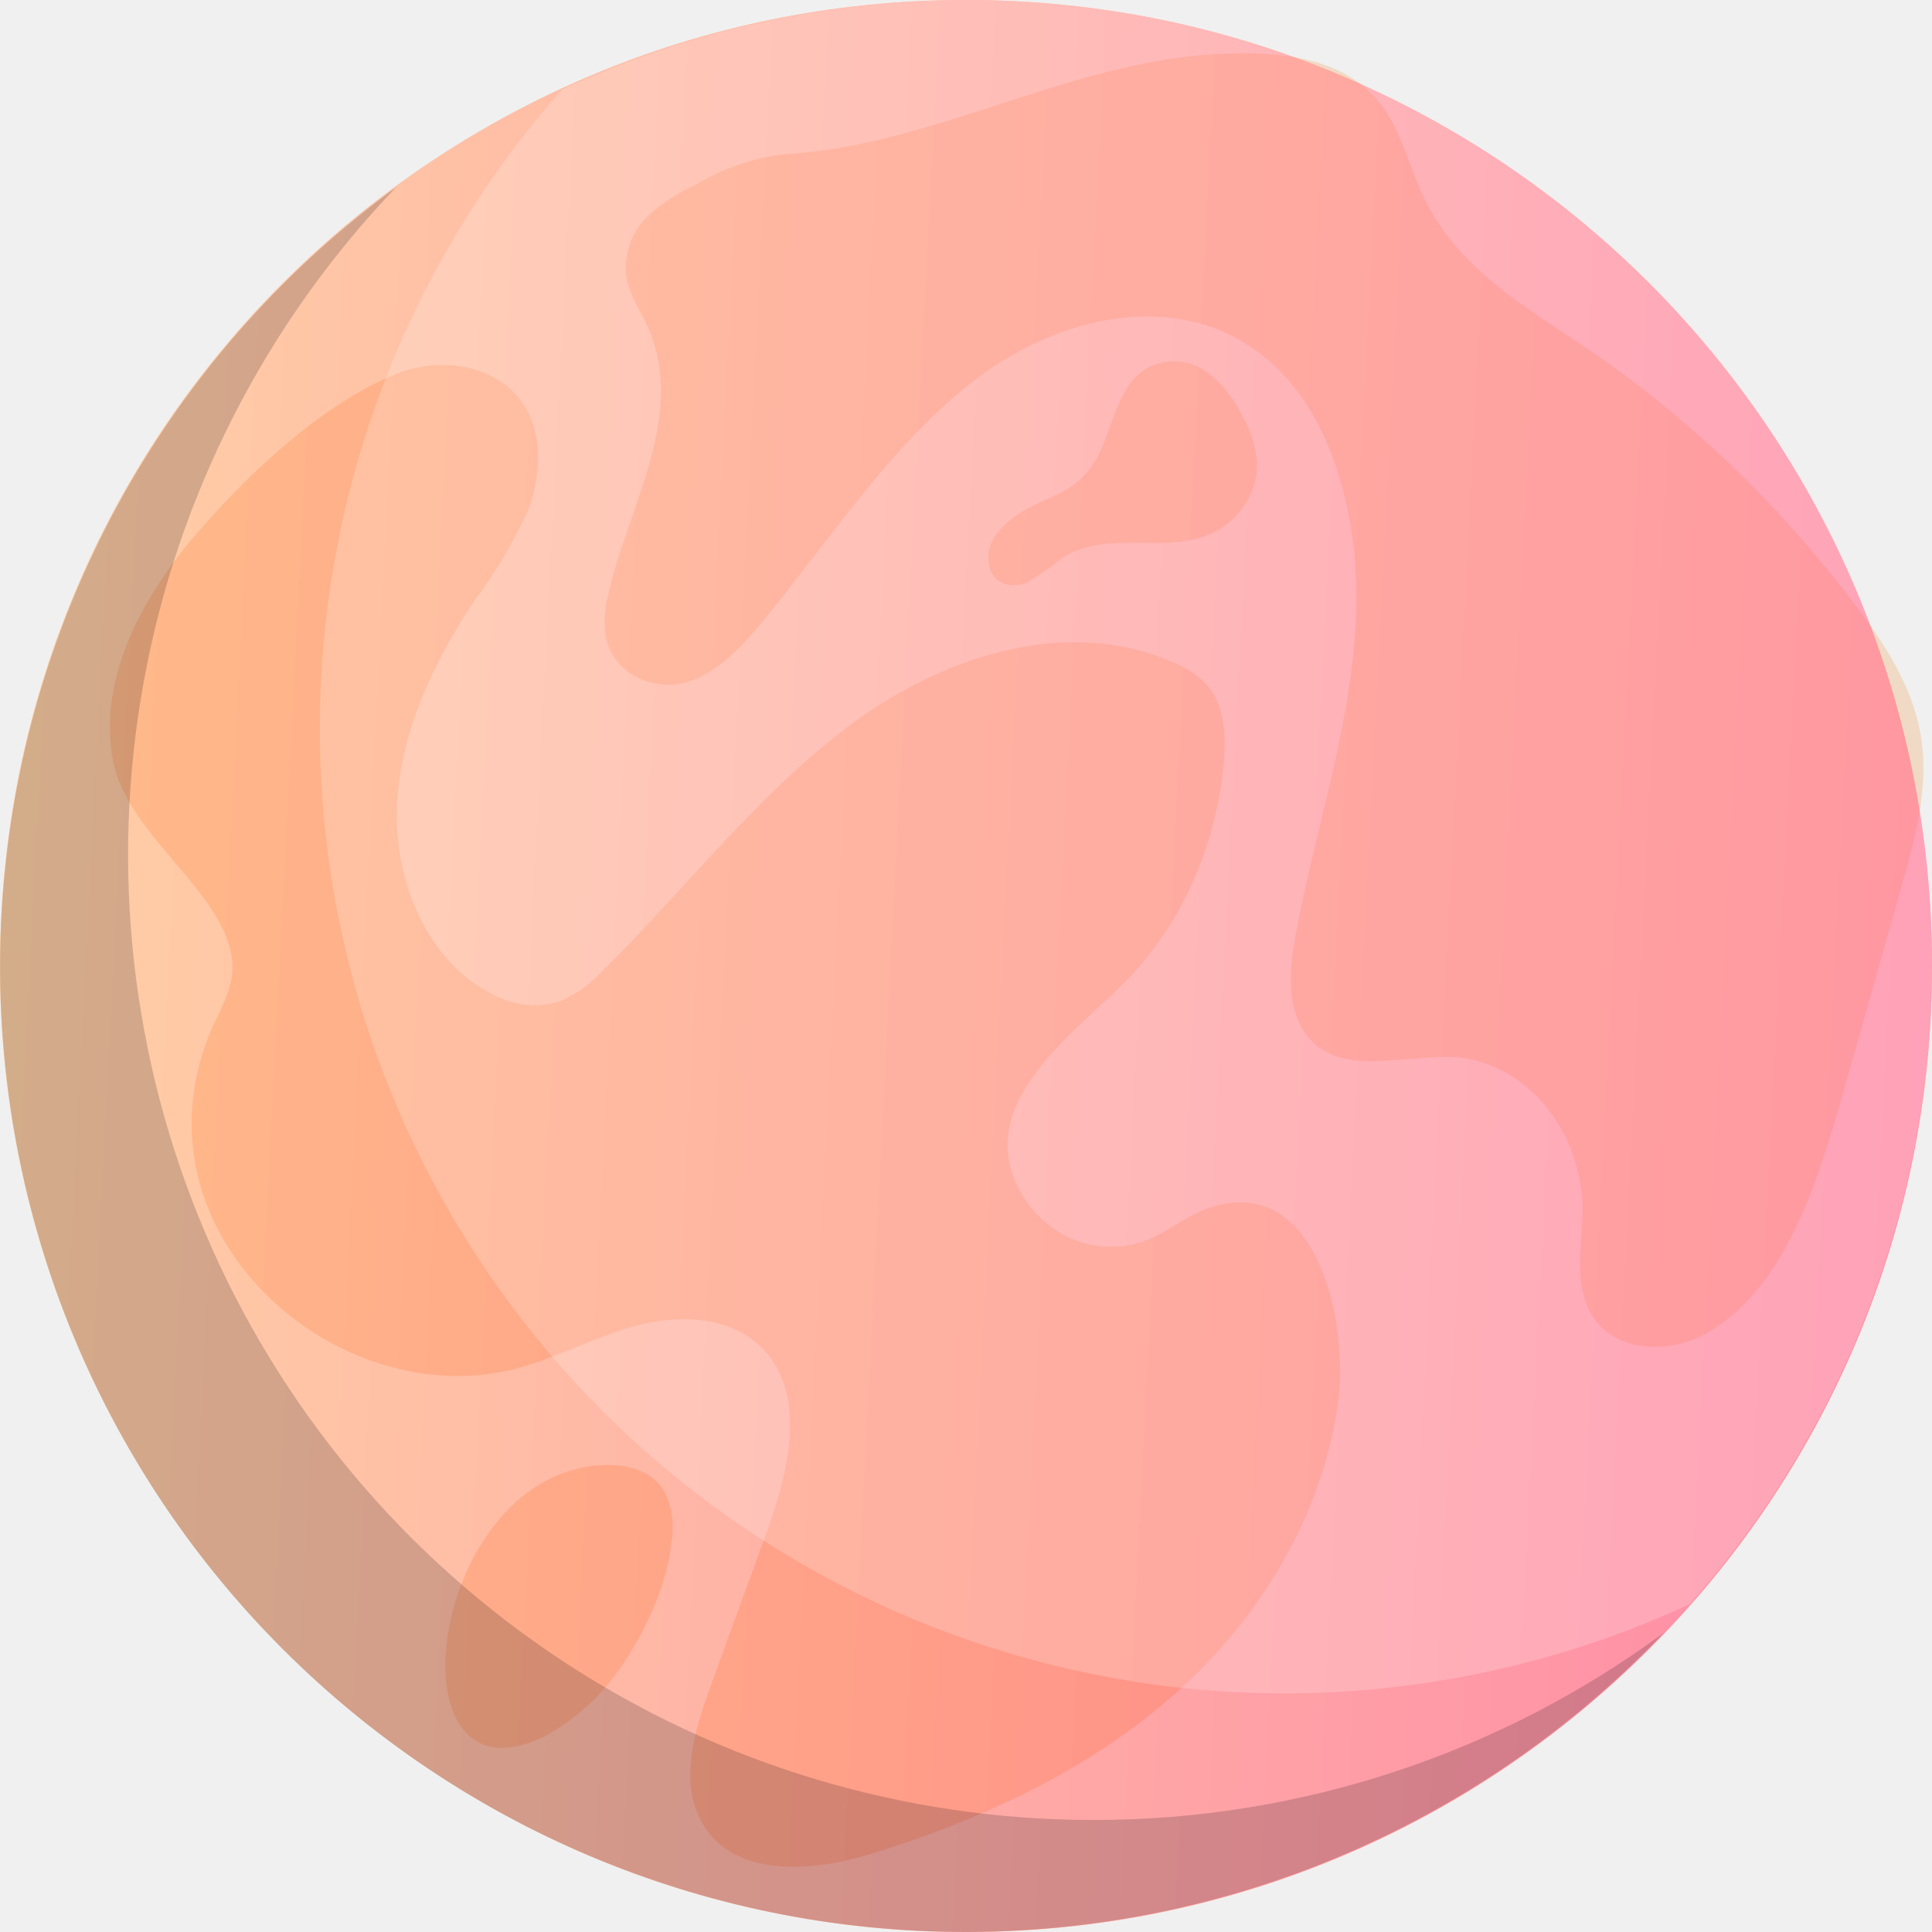
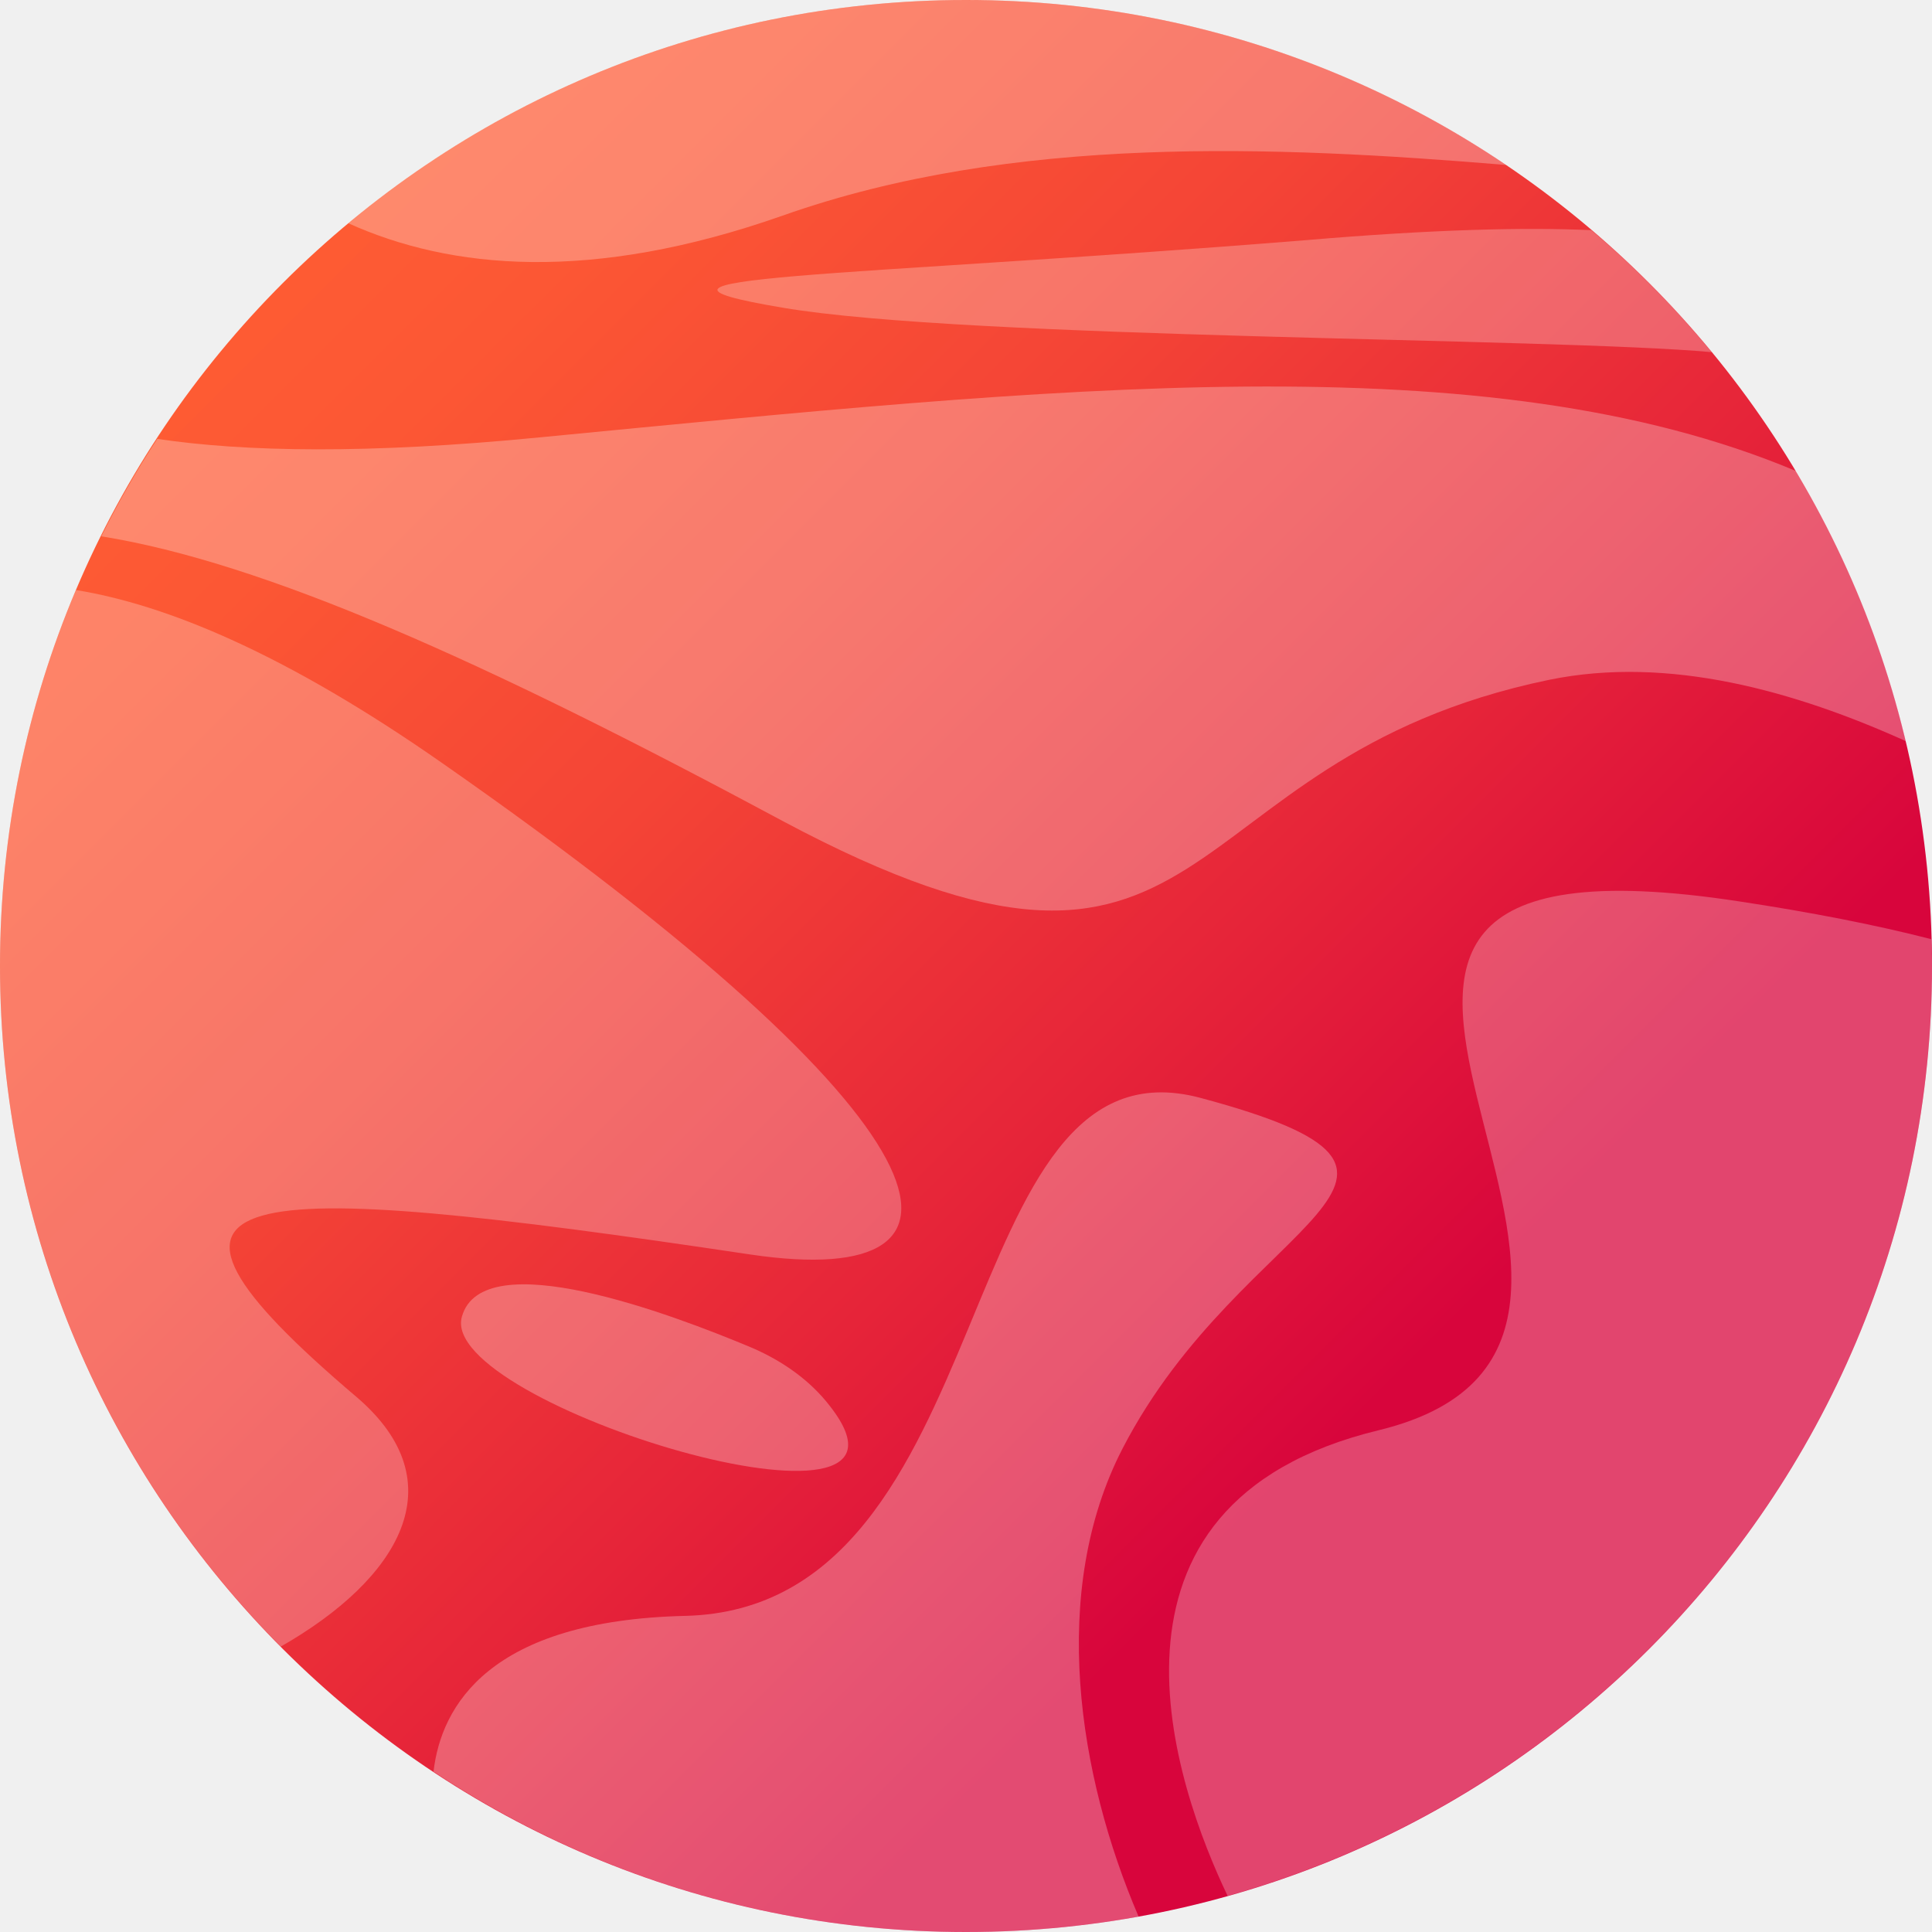
- <svg xmlns="http://www.w3.org/2000/svg" width="50" height="50" viewBox="0 0 50 50" fill="none">
-   <g clip-path="url(#clip0)">
-     <path d="M25 50C38.807 50 50 38.807 50 25C50 11.193 38.807 0 25 0C11.193 0 0 11.193 0 25C0 38.807 11.193 50 25 50Z" fill="#FFD0A6" />
-     <path d="M25 50C38.807 50 50 38.807 50 25C50 11.193 38.807 0 25 0C11.193 0 0 11.193 0 25C0 38.807 11.193 50 25 50Z" fill="url(#paint0_linear)" />
-     <g style="mix-blend-mode:multiply" opacity="0.5">
-       <path d="M10.244 9.68C11.41 9.202 12.943 9.436 13.601 10.553C14.06 11.333 13.992 12.352 13.665 13.201C13.288 14.037 12.825 14.819 12.287 15.531C11.236 17.109 10.368 18.903 10.276 20.827C10.184 22.75 11.021 24.812 12.655 25.683C13.206 26.008 13.842 26.096 14.446 25.93C14.895 25.747 15.304 25.454 15.644 25.074C17.797 22.945 19.668 20.473 22.093 18.697C24.517 16.921 27.749 15.927 30.452 17.186C30.751 17.308 31.025 17.499 31.256 17.747C31.686 18.255 31.73 19.001 31.679 19.677C31.484 21.952 30.519 24.052 28.988 25.537C27.547 26.948 24.939 28.837 26.625 31.181C26.994 31.654 27.477 31.994 28.015 32.158C28.553 32.323 29.121 32.305 29.65 32.107C30.239 31.878 30.738 31.432 31.341 31.241C34.066 30.377 34.889 34.173 34.641 36.182C34.297 38.973 32.812 41.537 30.86 43.42C28.554 45.641 25.616 47.018 22.617 47.957C21.052 48.446 18.982 48.632 18.158 47.153C17.572 46.105 17.973 44.78 18.388 43.645C18.864 42.339 19.34 41.032 19.816 39.725C20.38 38.177 20.887 36.249 19.836 35.013C19.013 34.043 17.57 33.992 16.376 34.333C15.182 34.673 14.073 35.325 12.852 35.529C8.324 36.283 3.418 31.738 5.419 26.773C5.642 26.222 5.996 25.702 6.014 25.103C6.072 23.21 3.285 21.706 2.918 19.656C2.53 17.492 3.73 15.358 5.15 13.737C6.518 12.177 8.334 10.462 10.244 9.68Z" fill="#FFD0A6" />
-     </g>
-     <g style="mix-blend-mode:multiply" opacity="0.5">
-       <path d="M32.082 1.378C27.898 1.405 24.32 3.777 20.27 3.992C19.48 4.092 18.714 4.358 18.01 4.777C17.561 4.975 17.141 5.251 16.766 5.595C16.579 5.77 16.431 5.991 16.332 6.24C16.233 6.49 16.187 6.763 16.195 7.036C16.241 7.553 16.544 7.983 16.756 8.444C17.8 10.721 16.216 13.198 15.742 15.39C15.646 15.748 15.624 16.126 15.68 16.494C15.872 17.441 16.915 17.896 17.747 17.661C18.579 17.426 19.228 16.708 19.811 15.993C21.571 13.834 23.142 11.408 25.302 9.78C27.463 8.151 30.464 7.5 32.611 9.151C34.57 10.655 35.253 13.628 35.076 16.304C34.898 18.98 34.032 21.526 33.54 24.15C33.379 25.009 33.279 25.988 33.745 26.689C34.598 27.971 36.361 27.248 37.772 27.367C38.613 27.467 39.395 27.904 39.979 28.598C40.562 29.293 40.909 30.2 40.957 31.158C40.976 32.056 40.734 33.015 41.087 33.819C41.618 35.026 43.18 35.096 44.231 34.469C46.182 33.303 47.02 30.692 47.693 28.311C48.199 26.524 48.704 24.738 49.209 22.951C49.559 21.717 49.912 20.426 49.727 19.146C49.539 17.843 48.818 16.725 48.062 15.72C46.073 13.072 43.715 10.811 41.082 9.027C39.511 7.962 37.755 6.974 36.87 5.155C36.482 4.357 36.283 3.43 35.763 2.734C34.902 1.58 33.416 1.37 32.082 1.378Z" fill="#FFD0A6" />
-     </g>
-     <g style="mix-blend-mode:multiply" opacity="0.5">
-       <path d="M32.187 10.825C31.74 9.906 30.99 9.172 30.052 9.389C29.142 9.6 28.942 10.489 28.565 11.465C27.923 13.124 26.732 12.675 25.815 13.787C25.705 13.908 25.628 14.069 25.596 14.246C25.564 14.423 25.578 14.608 25.636 14.775C25.803 15.152 26.24 15.22 26.571 15.078C26.888 14.893 27.193 14.681 27.485 14.442C28.076 14.063 28.773 14.04 29.441 14.048C30.109 14.055 30.797 14.081 31.418 13.778C32.039 13.475 32.578 12.75 32.532 11.932C32.489 11.535 32.371 11.156 32.187 10.825V10.825Z" fill="#FFD0A6" />
-     </g>
-     <g style="mix-blend-mode:multiply" opacity="0.5">
-       <path d="M15.722 37.913C16.28 37.906 16.899 38.081 17.203 38.612C17.395 39.01 17.457 39.471 17.378 39.915C17.328 40.332 17.234 40.74 17.099 41.132C16.916 41.654 16.682 42.152 16.402 42.615C15.839 43.628 15.032 44.438 14.076 44.947C9.951 46.939 11.066 37.971 15.722 37.913Z" fill="#FFD0A6" />
-     </g>
-     <g style="mix-blend-mode:multiply" opacity="0.2">
-       <path d="M28.313 47.101C23.417 47.105 18.628 45.67 14.542 42.974C10.455 40.279 7.25 36.442 5.326 31.94C3.401 27.439 2.842 22.471 3.718 17.654C4.593 12.837 6.865 8.384 10.25 4.847C7.45 6.893 5.106 9.499 3.367 12.5C1.629 15.501 0.535 18.831 0.154 22.278C-0.227 25.725 0.115 29.213 1.156 32.521C2.197 35.829 3.916 38.884 6.203 41.491C8.49 44.098 11.295 46.201 14.439 47.665C17.583 49.128 20.997 49.922 24.464 49.993C27.931 50.065 31.376 49.414 34.578 48.082C37.78 46.75 40.669 44.766 43.062 42.255C38.789 45.403 33.62 47.102 28.313 47.101Z" fill="#222226" />
-     </g>
-     <g style="mix-blend-mode:overlay" opacity="0.2">
-       <path d="M25 0.001C21.389 0.003 17.823 0.792 14.548 2.313C10.748 6.606 8.542 12.077 8.3 17.805C8.058 23.533 9.794 29.17 13.218 33.769C16.642 38.367 21.545 41.647 27.102 43.058C32.659 44.468 38.532 43.923 43.735 41.513C46.922 37.909 49 33.462 49.719 28.705C50.438 23.948 49.768 19.085 47.789 14.7C45.81 10.315 42.606 6.595 38.563 3.987C34.52 1.379 29.81 -0.005 24.999 0.001H25Z" fill="white" />
-     </g>
+ <svg xmlns="http://www.w3.org/2000/svg" width="85" height="85" viewBox="0 0 85 85" fill="none">
+   <path d="M42.5 85C65.972 85 85 65.972 85 42.5C85 19.028 65.972 0 42.5 0C19.028 0 0 19.028 0 42.5C0 65.972 19.028 85 42.5 85Z" fill="url(#paint0_linear)" />
+   <g opacity="0.53">
+     <path opacity="0.53" d="M34.432 9.486C44.559 5.907 56.07 6.414 66.265 7.258C59.48 2.667 51.311 0 42.5 0C32.17 0 22.685 3.68 15.326 9.823C19.816 11.849 25.993 12.456 34.432 9.486Z" fill="white" />
+     <path opacity="0.53" d="M68.156 29.909C73.422 28.828 78.992 30.415 83.853 32.609C82.84 28.356 81.186 24.372 79.025 20.727C65.387 14.988 46.484 17.047 23.765 19.241C16.17 19.984 10.769 19.883 6.92 19.309C6.009 20.693 5.199 22.111 4.456 23.596C11.613 24.744 21.301 29.065 34.432 36.12C53.91 46.517 51.041 33.453 68.156 29.909Z" fill="white" />
+     <path opacity="0.48" d="M60.661 62.923C47.26 66.164 51.749 78.688 54.011 83.413C71.902 78.384 85 61.978 85 42.5C85 42.095 84.966 41.724 84.966 41.319C82.468 40.677 79.666 40.137 76.561 39.664C50.23 35.614 77.303 58.872 60.661 62.923Z" fill="white" />
+     <path opacity="0.48" d="M15.697 61.471C4.523 51.986 9.992 51.749 33.014 55.193C44.188 56.847 42.264 49.488 19.478 33.588C12.524 28.727 7.292 26.601 3.342 25.959C1.182 31.056 0 36.626 0 42.5C0 54.18 4.726 64.78 12.355 72.442C17.554 69.472 20.119 65.252 15.697 61.471Z" fill="white" />
+     <path opacity="0.53" d="M49.386 63.733C54.72 53.404 65.657 51.749 52.83 48.306C41.656 45.302 44.289 70.754 30.145 71.092C21.537 71.295 19.41 75.042 19.073 77.945C25.79 82.401 33.825 85 42.5 85C45.099 85 47.631 84.764 50.095 84.325C47.429 78.114 46.146 70.012 49.386 63.733Z" fill="white" />
+     <path opacity="0.53" d="M36.525 61.877C35.647 60.729 34.432 59.885 33.116 59.311C29.504 57.792 21.233 54.686 20.322 57.927C19.208 61.775 41.757 68.594 36.525 61.877Z" fill="white" />
+     <path opacity="0.48" d="M57.454 10.566C36.93 12.22 25.993 12.119 34.432 13.537C42.567 14.921 68.256 14.853 75.311 15.494C73.691 13.537 71.936 11.747 70.012 10.127C67.075 9.992 63.024 10.093 57.454 10.566Z" fill="white" />
  </g>
  <defs>
-     <linearGradient id="paint0_linear" x1="-0.25" y1="23.7" x2="64" y2="27" gradientUnits="userSpaceOnUse">
-       <stop stop-color="#FFD0A6" />
-       <stop offset="0.993" stop-color="#FF77A6" />
+     <linearGradient id="paint0_linear" x1="61.148" y1="61.126" x2="8.777" y2="8.754" gradientUnits="userSpaceOnUse">
+       <stop stop-color="#D8053C" />
+       <stop offset="0.254" stop-color="#E62439" />
+       <stop offset="0.561" stop-color="#F44436" />
+       <stop offset="0.821" stop-color="#FC5734" />
+       <stop offset="1" stop-color="#FF5E33" />
    </linearGradient>
-     <clipPath id="clip0">
-       <rect width="50" height="50" fill="white" />
-     </clipPath>
  </defs>
</svg>
